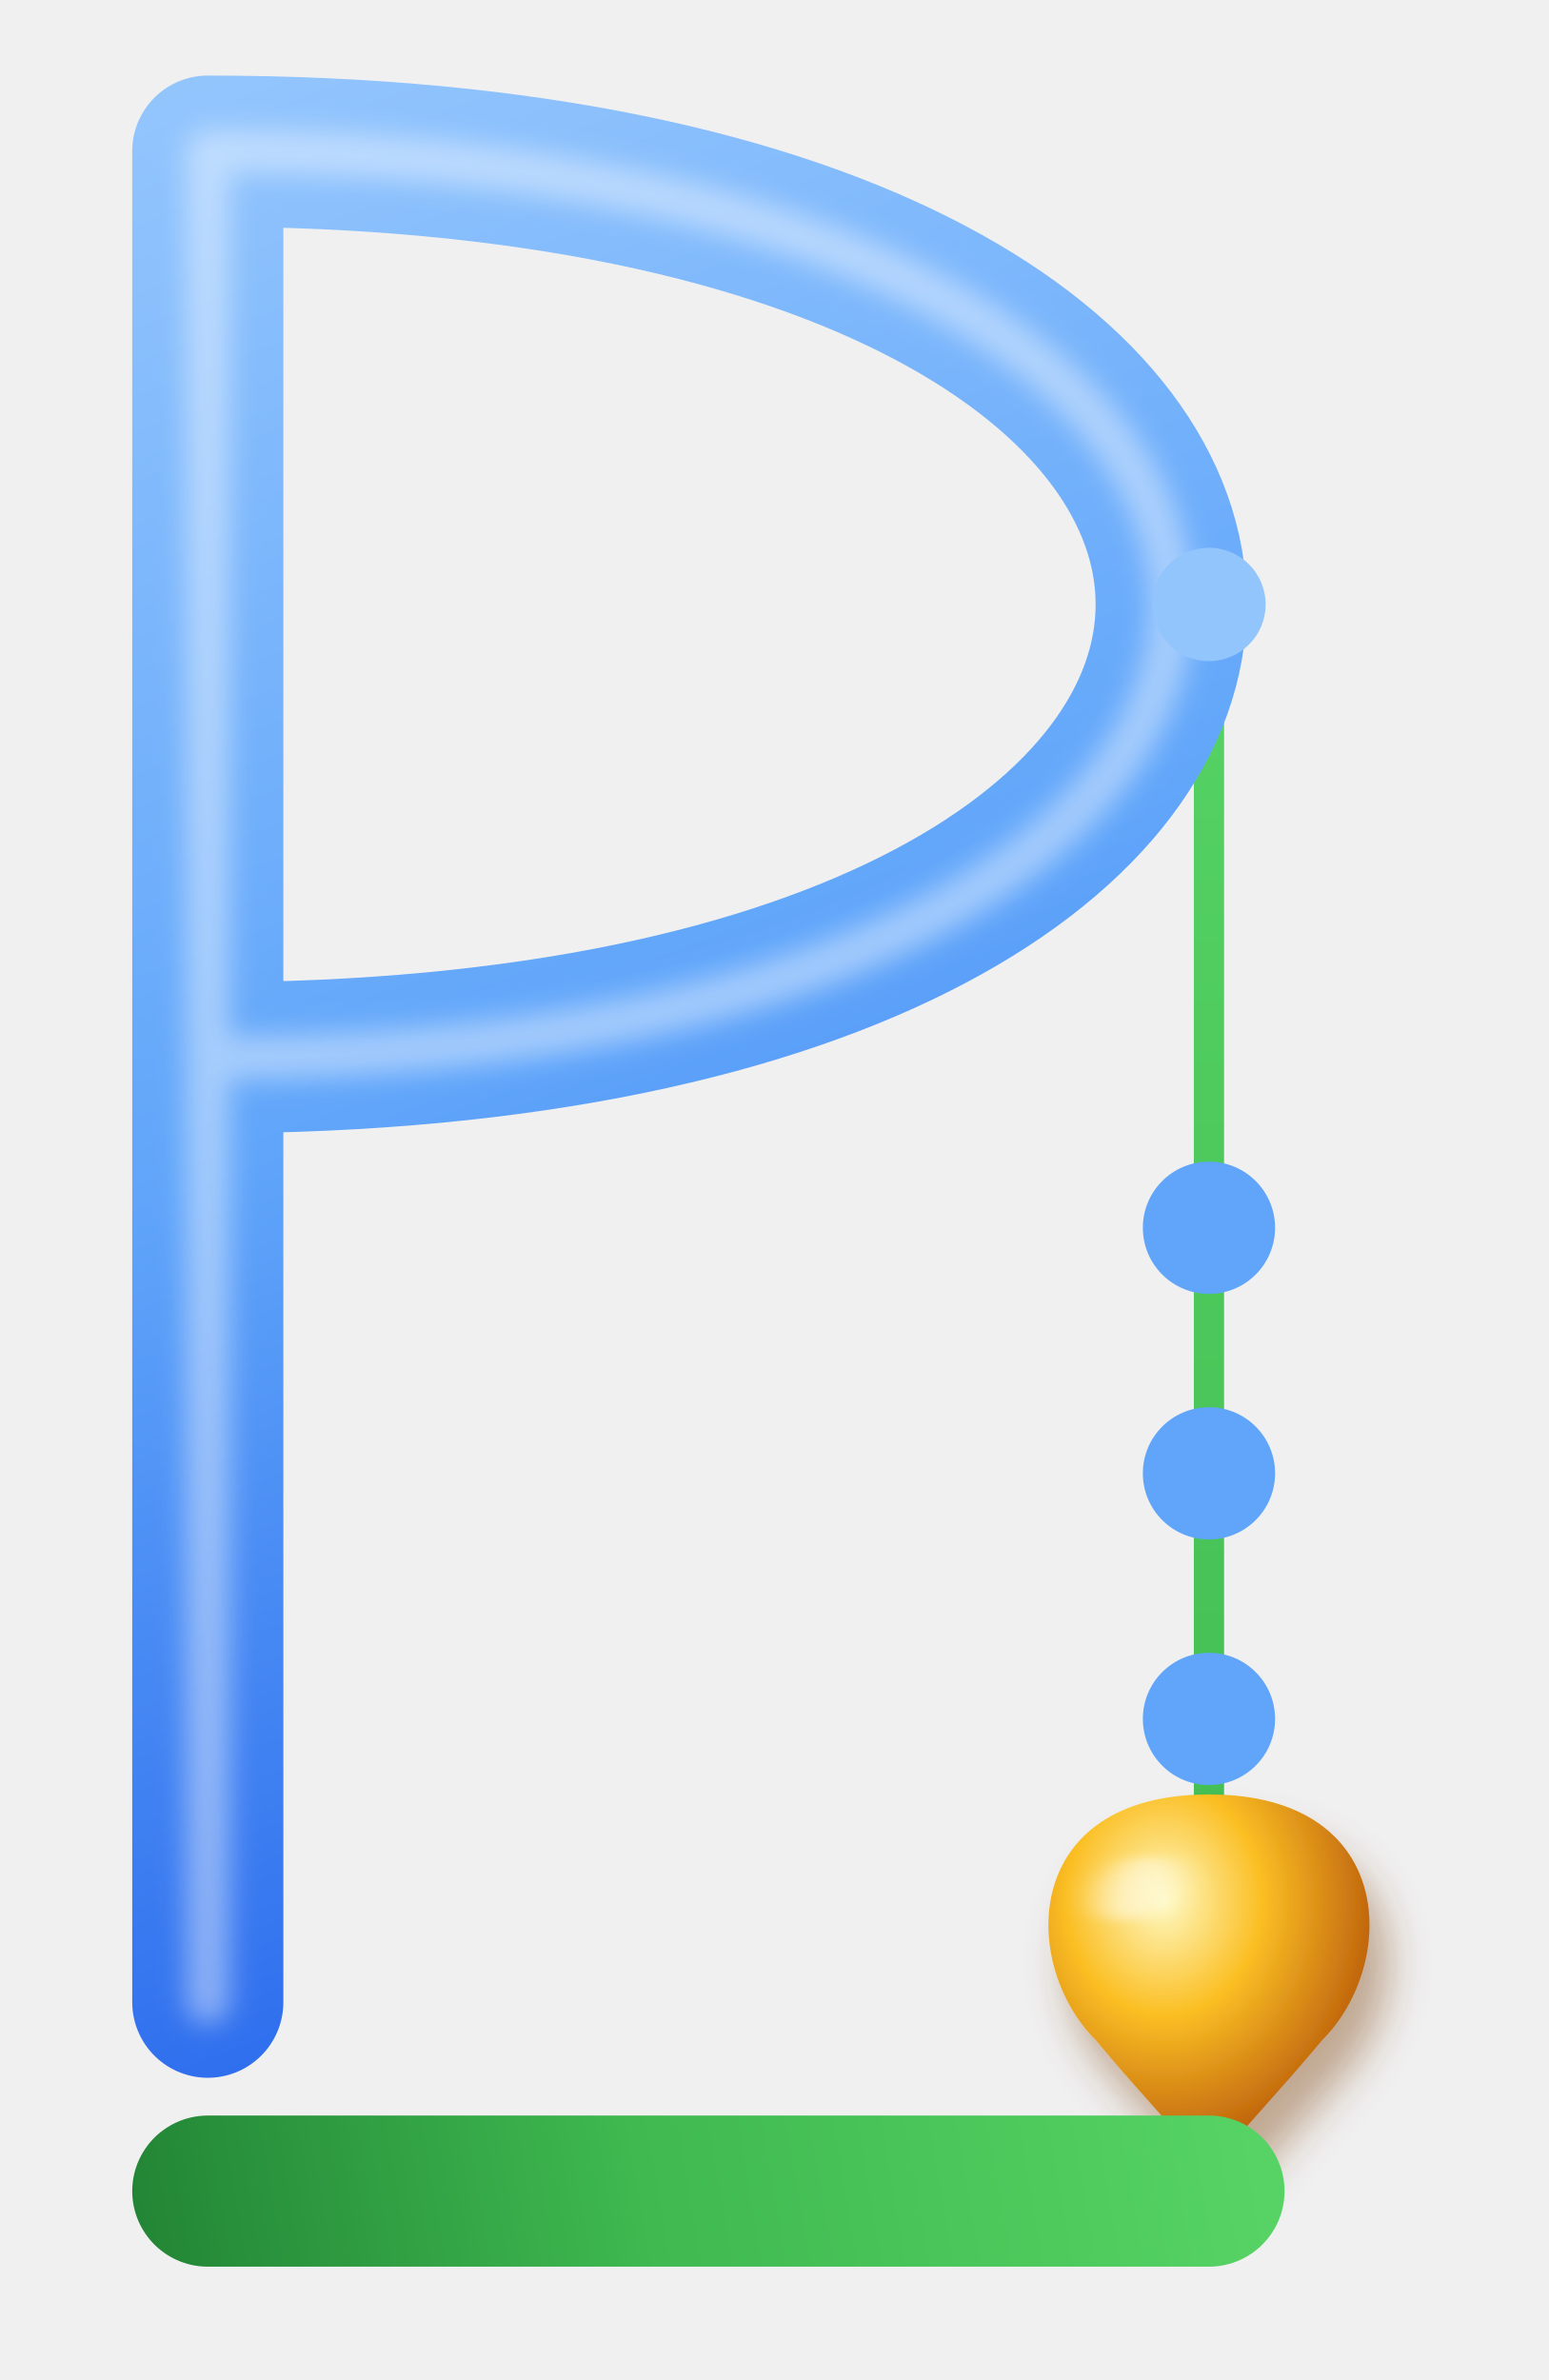
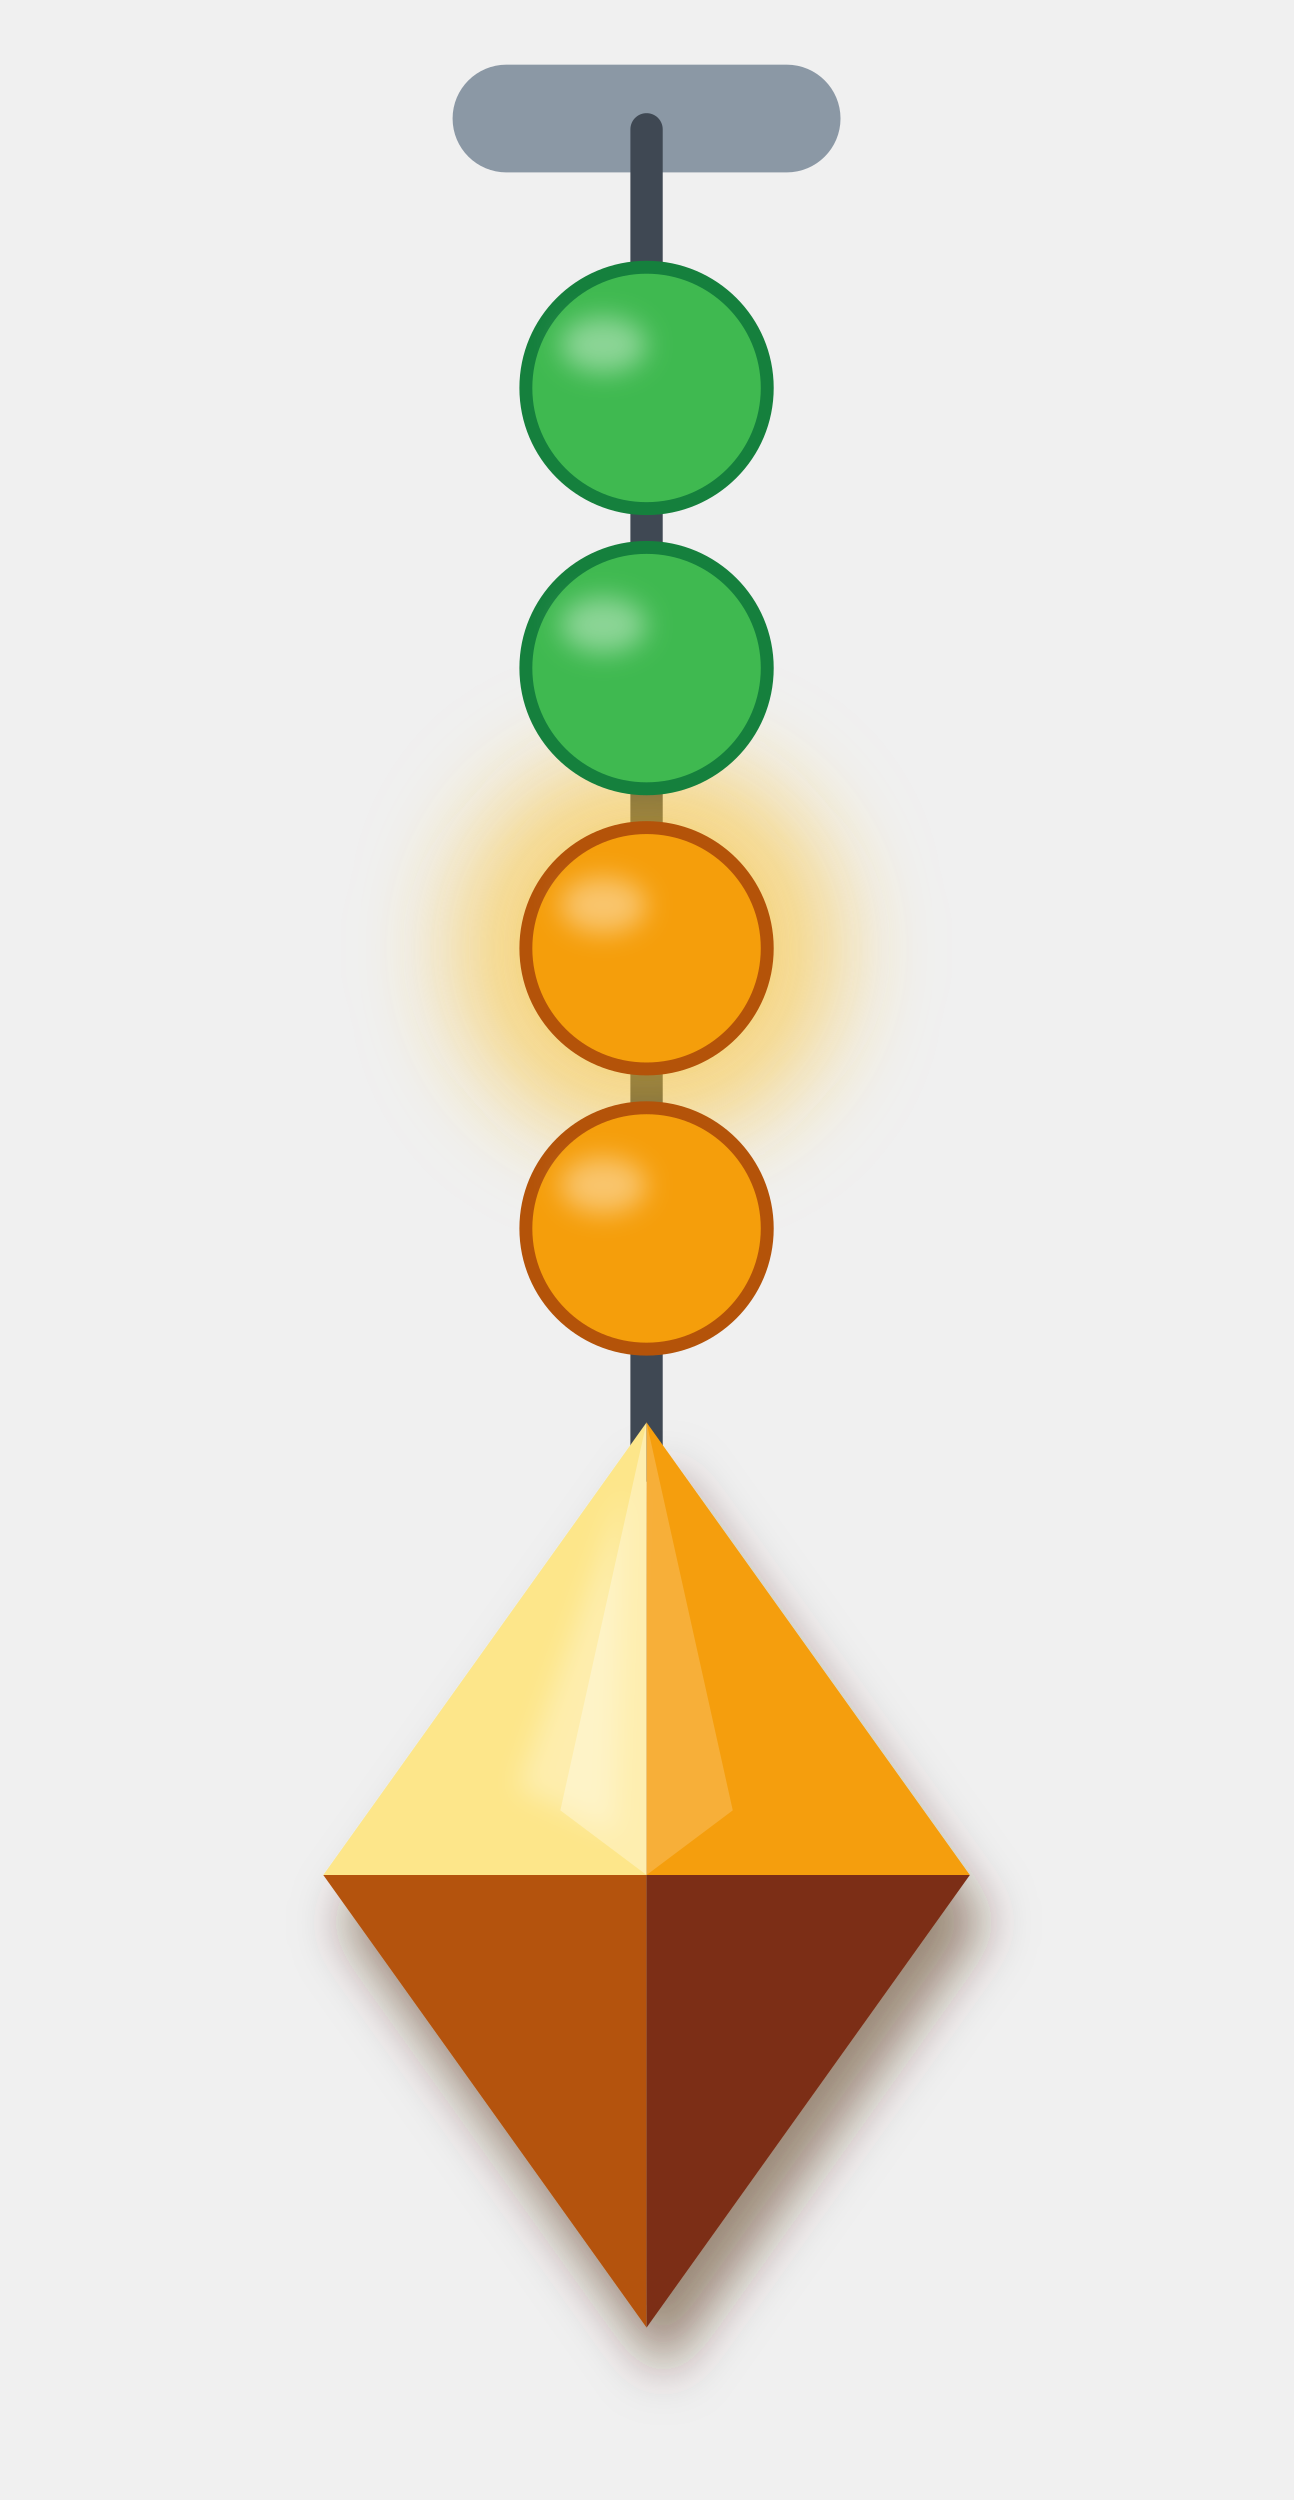
- <svg xmlns="http://www.w3.org/2000/svg" viewBox="14 10 82 126" role="img" aria-label="plumb-line logo">
+ <svg xmlns="http://www.w3.org/2000/svg" viewBox="20 8 60 116" role="img" aria-label="plumb-line logo">
  <defs>
-     <linearGradient id="pg" x1="20" y1="16" x2="58" y2="118" gradientUnits="userSpaceOnUse">
-       <stop offset="0%" stop-color="#93c5fd" />
-       <stop offset="50%" stop-color="#60a5fa" />
-       <stop offset="100%" stop-color="#2563eb" />
-     </linearGradient>
-     <linearGradient id="lg" x1="80" y1="121" x2="22" y2="131" gradientUnits="userSpaceOnUse">
-       <stop offset="0%" stop-color="#56d364" />
-       <stop offset="55%" stop-color="#3fb950" />
-       <stop offset="100%" stop-color="#238636" />
-     </linearGradient>
-     <linearGradient id="sg" x1="78" y1="42" x2="78" y2="126" gradientUnits="userSpaceOnUse">
-       <stop offset="0%" stop-color="#56d364" />
-       <stop offset="100%" stop-color="#3fb950" />
-     </linearGradient>
-     <radialGradient id="bg" cx="36%" cy="28%" r="72%">
-       <stop offset="0%" stop-color="#fef9c3" />
-       <stop offset="42%" stop-color="#fbbf24" />
-       <stop offset="100%" stop-color="#b45309" />
+     <radialGradient id="gem" cx="36%" cy="24%" r="80%">
+       <stop offset="0%" stop-color="#fde68a" />
+       <stop offset="45%" stop-color="#f59e0b" />
+       <stop offset="100%" stop-color="#7c2d12" />
    </radialGradient>
-     <filter id="bs" x="-60%" y="-30%" width="220%" height="190%">
-       <feGaussianBlur in="SourceAlpha" stdDeviation="1.1" result="blur" />
-       <feOffset in="blur" dx="1" dy="2" result="o" />
-       <feFlood flood-color="#78350f" flood-opacity="0.4" result="c" />
-       <feComposite in="c" in2="o" operator="in" result="sh" />
+     <filter id="soft" x="-50%" y="-50%" width="200%" height="200%">
+       <feGaussianBlur stdDeviation="0.6" />
+     </filter>
+     <filter id="glow" x="-80%" y="-80%" width="260%" height="260%">
+       <feGaussianBlur stdDeviation="2.2" />
+     </filter>
+     <filter id="ds" x="-70%" y="-30%" width="240%" height="210%">
+       <feGaussianBlur in="SourceAlpha" stdDeviation="1.2" result="b" />
+       <feOffset in="b" dx="0.8" dy="2.2" result="o" />
+       <feFlood flood-color="#451a03" flood-opacity="0.5" result="c" />
+       <feComposite in="c" in2="o" operator="in" result="s" />
      <feMerge>
-         <feMergeNode in="sh" />
+         <feMergeNode in="s" />
        <feMergeNode in="SourceGraphic" />
      </feMerge>
    </filter>
-     <filter id="soft" x="-40%" y="-40%" width="180%" height="180%">
-       <feGaussianBlur stdDeviation="0.7" />
-     </filter>
  </defs>
-   <line x1="78" y1="42" x2="78" y2="105" stroke="url(#sg)" stroke-width="1.6" stroke-linecap="round" />
-   <path d="M 25,116 L 25,18 C 93,18 93,66 25,66" fill="none" stroke="url(#pg)" stroke-width="8" stroke-linecap="round" stroke-linejoin="round" />
-   <path d="M 25,116 L 25,18 C 93,18 93,66 25,66" fill="none" stroke="#ffffff" stroke-opacity="0.42" stroke-width="2.3" stroke-linecap="round" stroke-linejoin="round" filter="url(#soft)" />
-   <circle cx="78" cy="42" r="3" fill="#93c5fd" />
-   <circle cx="78" cy="75" r="3.5" fill="#60a5fa" />
-   <circle cx="78" cy="88" r="3.5" fill="#60a5fa" />
-   <circle cx="78" cy="101" r="3.5" fill="#60a5fa" />
-   <path d="M 78,105 C 88,105 88,114 84,118 C 81.5,121 79.5,123 78,125 C 76.5,123 74.5,121 72,118 C 68,114 68,105 78,105 Z" fill="url(#bg)" filter="url(#bs)" />
-   <ellipse cx="74.2" cy="110" rx="2.2" ry="1.5" fill="#fffbe6" opacity="0.6" transform="rotate(-32 74.2 110)" filter="url(#soft)" />
-   <path d="M 78,126 L 25,126" fill="none" stroke="url(#lg)" stroke-width="8" stroke-linecap="round" />
-   <path d="M 78,126 L 25,126" fill="none" stroke="#ffffff" stroke-opacity="0.42" stroke-width="2.3" stroke-linecap="round" filter="url(#soft)" />
+   <rect x="41" y="11" width="18" height="5" rx="2.5" fill="#8b98a5" />
+   <line x1="50" y1="14" x2="50" y2="76" stroke="#3f4853" stroke-width="1.5" stroke-linecap="round" />
+   <circle cx="50" cy="52" r="9" fill="#fbbf24" opacity="0.55" filter="url(#glow)" />
+   <circle cx="50" cy="26" r="5.6" fill="#3fb950" stroke="#15803d" stroke-width="0.6" />
+   <ellipse cx="48" cy="24" rx="2" ry="1.3" fill="#fff" opacity="0.4" filter="url(#soft)" />
+   <circle cx="50" cy="39" r="5.6" fill="#3fb950" stroke="#15803d" stroke-width="0.6" />
+   <ellipse cx="48" cy="37" rx="2" ry="1.3" fill="#fff" opacity="0.4" filter="url(#soft)" />
+   <circle cx="50" cy="52" r="5.6" fill="#f59e0b" stroke="#b45309" stroke-width="0.6" />
+   <ellipse cx="48" cy="50" rx="2" ry="1.3" fill="#fff" opacity="0.4" filter="url(#soft)" />
+   <circle cx="50" cy="65" r="5.6" fill="#f59e0b" stroke="#b45309" stroke-width="0.6" />
+   <ellipse cx="48" cy="63" rx="2" ry="1.3" fill="#fff" opacity="0.4" filter="url(#soft)" />
+   <g filter="url(#ds)">
+     <polygon points="50,74 35,95 50,95" fill="#fde68a" />
+     <polygon points="50,74 50,95 65,95" fill="#f59e0b" />
+     <polygon points="35,95 50,116 50,95" fill="#b45309" />
+     <polygon points="50,95 50,116 65,95" fill="#7c2d12" />
+   </g>
+   <polygon points="50,74 54,92 50,95" fill="#fff" opacity="0.18" />
+   <polygon points="50,74 46,92 50,95" fill="#fff" opacity="0.32" />
+   <polygon points="49,77 44,91 48.5,93" fill="#fff" opacity="0.3" filter="url(#soft)" />
</svg>
